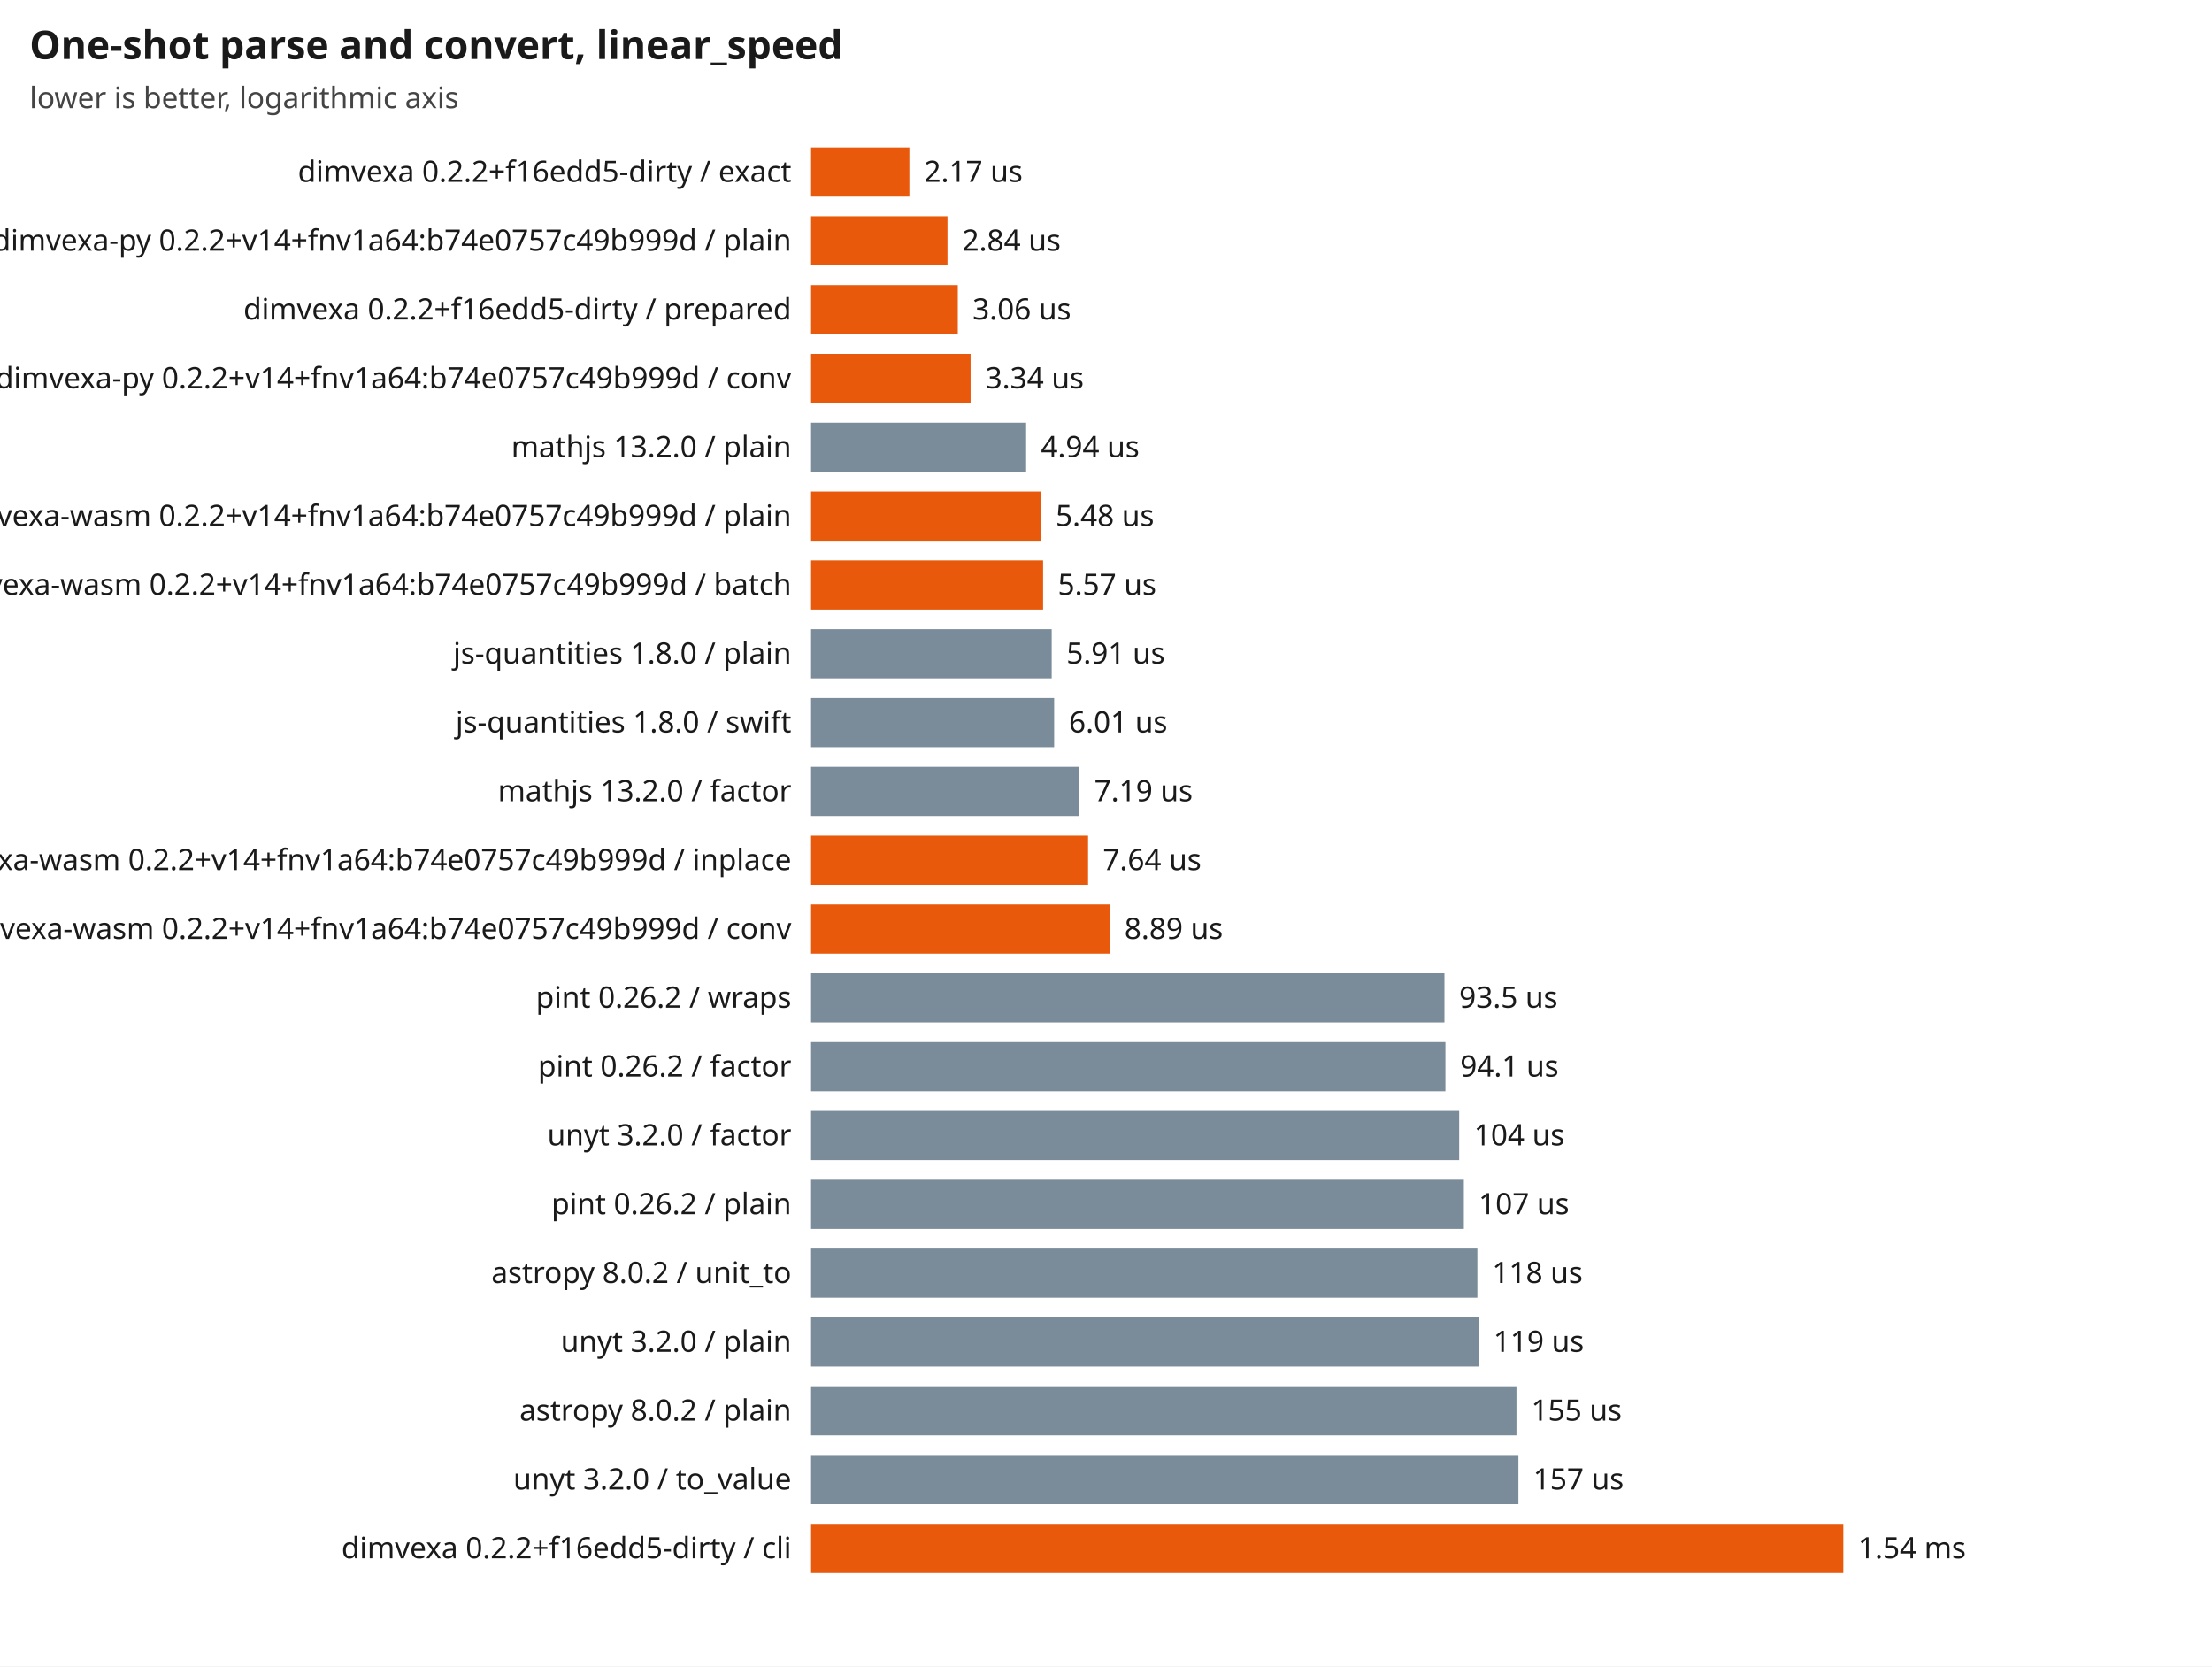
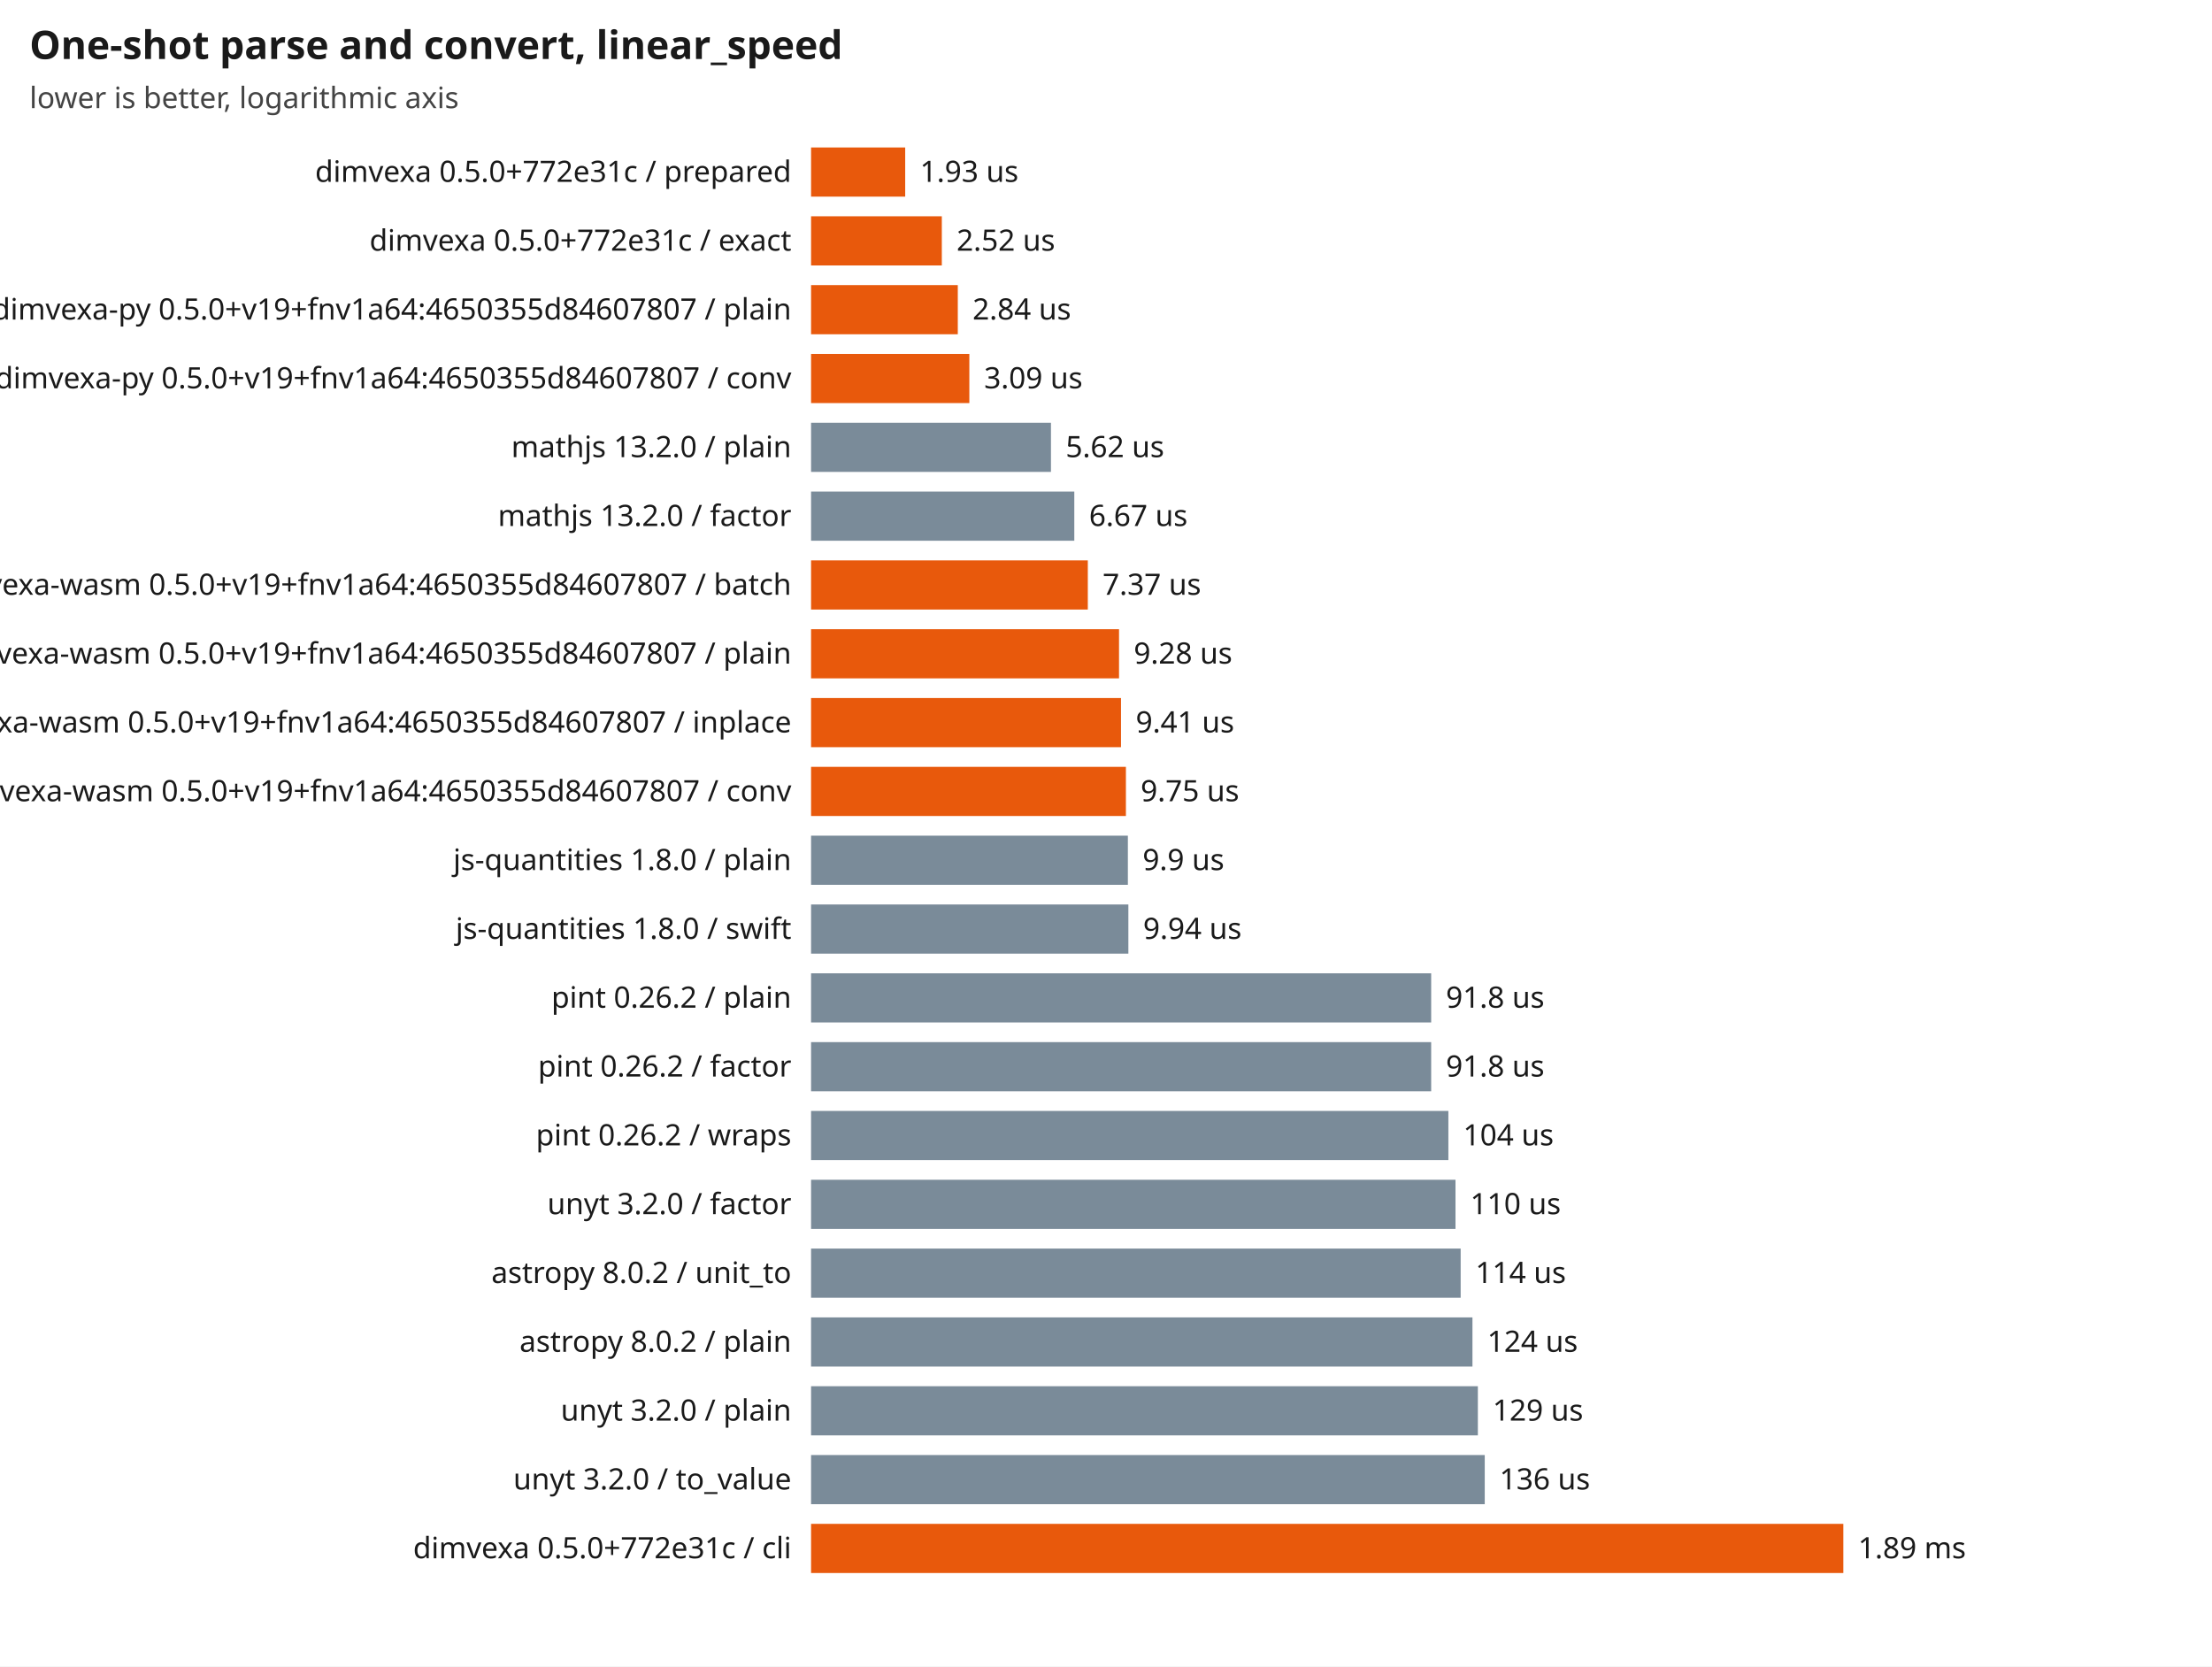
<svg xmlns="http://www.w3.org/2000/svg" width="900" height="678" viewBox="0 0 900 678" role="img" aria-label="One-shot parse and convert, linear_speed">
  <rect width="900" height="678" fill="#ffffff" />
  <text x="12" y="24" font-family="sans-serif" font-size="16" font-weight="bold" fill="#1a1a1a">One-shot parse and convert, linear_speed</text>
  <text x="12" y="44" font-family="sans-serif" font-size="12" fill="#444444">lower is better, logarithmic axis</text>
-   <text x="322" y="74" text-anchor="end" font-family="sans-serif" font-size="12" fill="#1a1a1a">dimvexa 0.2.2+f16edd5-dirty / exact</text>
-   <rect x="330" y="60" width="40.0" height="20" fill="#e8590c" />
-   <text x="376.0" y="74" font-family="sans-serif" font-size="12" fill="#1a1a1a">2.17 us</text>
-   <text x="322" y="102" text-anchor="end" font-family="sans-serif" font-size="12" fill="#1a1a1a">dimvexa-py 0.2.2+v14+fnv1a64:b74e0757c49b999d / plain</text>
-   <rect x="330" y="88" width="55.5" height="20" fill="#e8590c" />
-   <text x="391.5" y="102" font-family="sans-serif" font-size="12" fill="#1a1a1a">2.84 us</text>
-   <text x="322" y="130" text-anchor="end" font-family="sans-serif" font-size="12" fill="#1a1a1a">dimvexa 0.2.2+f16edd5-dirty / prepared</text>
+   <text x="322" y="74" text-anchor="end" font-family="sans-serif" font-size="12" fill="#1a1a1a">dimvexa 0.5.0+772e31c / prepared</text>
+   <rect x="330" y="60" width="38.3" height="20" fill="#e8590c" />
+   <text x="374.3" y="74" font-family="sans-serif" font-size="12" fill="#1a1a1a">1.93 us</text>
+   <text x="322" y="102" text-anchor="end" font-family="sans-serif" font-size="12" fill="#1a1a1a">dimvexa 0.5.0+772e31c / exact</text>
+   <rect x="330" y="88" width="53.2" height="20" fill="#e8590c" />
+   <text x="389.2" y="102" font-family="sans-serif" font-size="12" fill="#1a1a1a">2.52 us</text>
+   <text x="322" y="130" text-anchor="end" font-family="sans-serif" font-size="12" fill="#1a1a1a">dimvexa-py 0.5.0+v19+fnv1a64:4650355d84607807 / plain</text>
  <rect x="330" y="116" width="59.7" height="20" fill="#e8590c" />
-   <text x="395.7" y="130" font-family="sans-serif" font-size="12" fill="#1a1a1a">3.06 us</text>
-   <text x="322" y="158" text-anchor="end" font-family="sans-serif" font-size="12" fill="#1a1a1a">dimvexa-py 0.2.2+v14+fnv1a64:b74e0757c49b999d / conv</text>
-   <rect x="330" y="144" width="64.9" height="20" fill="#e8590c" />
-   <text x="400.9" y="158" font-family="sans-serif" font-size="12" fill="#1a1a1a">3.34 us</text>
+   <text x="395.7" y="130" font-family="sans-serif" font-size="12" fill="#1a1a1a">2.84 us</text>
+   <text x="322" y="158" text-anchor="end" font-family="sans-serif" font-size="12" fill="#1a1a1a">dimvexa-py 0.5.0+v19+fnv1a64:4650355d84607807 / conv</text>
+   <rect x="330" y="144" width="64.4" height="20" fill="#e8590c" />
+   <text x="400.4" y="158" font-family="sans-serif" font-size="12" fill="#1a1a1a">3.09 us</text>
  <text x="322" y="186" text-anchor="end" font-family="sans-serif" font-size="12" fill="#1a1a1a">mathjs 13.2.0 / plain</text>
-   <rect x="330" y="172" width="87.5" height="20" fill="#7a8b99" />
-   <text x="423.5" y="186" font-family="sans-serif" font-size="12" fill="#1a1a1a">4.94 us</text>
-   <text x="322" y="214" text-anchor="end" font-family="sans-serif" font-size="12" fill="#1a1a1a">dimvexa-wasm 0.2.2+v14+fnv1a64:b74e0757c49b999d / plain</text>
-   <rect x="330" y="200" width="93.5" height="20" fill="#e8590c" />
-   <text x="429.5" y="214" font-family="sans-serif" font-size="12" fill="#1a1a1a">5.48 us</text>
-   <text x="322" y="242" text-anchor="end" font-family="sans-serif" font-size="12" fill="#1a1a1a">dimvexa-wasm 0.2.2+v14+fnv1a64:b74e0757c49b999d / batch</text>
-   <rect x="330" y="228" width="94.4" height="20" fill="#e8590c" />
-   <text x="430.4" y="242" font-family="sans-serif" font-size="12" fill="#1a1a1a">5.57 us</text>
-   <text x="322" y="270" text-anchor="end" font-family="sans-serif" font-size="12" fill="#1a1a1a">js-quantities 1.8.0 / plain</text>
-   <rect x="330" y="256" width="97.9" height="20" fill="#7a8b99" />
-   <text x="433.9" y="270" font-family="sans-serif" font-size="12" fill="#1a1a1a">5.91 us</text>
-   <text x="322" y="298" text-anchor="end" font-family="sans-serif" font-size="12" fill="#1a1a1a">js-quantities 1.8.0 / swift</text>
-   <rect x="330" y="284" width="98.9" height="20" fill="#7a8b99" />
-   <text x="434.9" y="298" font-family="sans-serif" font-size="12" fill="#1a1a1a">6.01 us</text>
-   <text x="322" y="326" text-anchor="end" font-family="sans-serif" font-size="12" fill="#1a1a1a">mathjs 13.2.0 / factor</text>
-   <rect x="330" y="312" width="109.2" height="20" fill="#7a8b99" />
-   <text x="445.2" y="326" font-family="sans-serif" font-size="12" fill="#1a1a1a">7.19 us</text>
-   <text x="322" y="354" text-anchor="end" font-family="sans-serif" font-size="12" fill="#1a1a1a">dimvexa-wasm 0.2.2+v14+fnv1a64:b74e0757c49b999d / inplace</text>
-   <rect x="330" y="340" width="112.7" height="20" fill="#e8590c" />
-   <text x="448.7" y="354" font-family="sans-serif" font-size="12" fill="#1a1a1a">7.64 us</text>
-   <text x="322" y="382" text-anchor="end" font-family="sans-serif" font-size="12" fill="#1a1a1a">dimvexa-wasm 0.2.2+v14+fnv1a64:b74e0757c49b999d / conv</text>
-   <rect x="330" y="368" width="121.5" height="20" fill="#e8590c" />
-   <text x="457.5" y="382" font-family="sans-serif" font-size="12" fill="#1a1a1a">8.89 us</text>
-   <text x="322" y="410" text-anchor="end" font-family="sans-serif" font-size="12" fill="#1a1a1a">pint 0.26.2 / wraps</text>
-   <rect x="330" y="396" width="257.7" height="20" fill="#7a8b99" />
-   <text x="593.7" y="410" font-family="sans-serif" font-size="12" fill="#1a1a1a">93.5 us</text>
+   <rect x="330" y="172" width="97.6" height="20" fill="#7a8b99" />
+   <text x="433.6" y="186" font-family="sans-serif" font-size="12" fill="#1a1a1a">5.62 us</text>
+   <text x="322" y="214" text-anchor="end" font-family="sans-serif" font-size="12" fill="#1a1a1a">mathjs 13.2.0 / factor</text>
+   <rect x="330" y="200" width="107.1" height="20" fill="#7a8b99" />
+   <text x="443.1" y="214" font-family="sans-serif" font-size="12" fill="#1a1a1a">6.67 us</text>
+   <text x="322" y="242" text-anchor="end" font-family="sans-serif" font-size="12" fill="#1a1a1a">dimvexa-wasm 0.5.0+v19+fnv1a64:4650355d84607807 / batch</text>
+   <rect x="330" y="228" width="112.6" height="20" fill="#e8590c" />
+   <text x="448.6" y="242" font-family="sans-serif" font-size="12" fill="#1a1a1a">7.37 us</text>
+   <text x="322" y="270" text-anchor="end" font-family="sans-serif" font-size="12" fill="#1a1a1a">dimvexa-wasm 0.5.0+v19+fnv1a64:4650355d84607807 / plain</text>
+   <rect x="330" y="256" width="125.3" height="20" fill="#e8590c" />
+   <text x="461.3" y="270" font-family="sans-serif" font-size="12" fill="#1a1a1a">9.28 us</text>
+   <text x="322" y="298" text-anchor="end" font-family="sans-serif" font-size="12" fill="#1a1a1a">dimvexa-wasm 0.5.0+v19+fnv1a64:4650355d84607807 / inplace</text>
+   <rect x="330" y="284" width="126.1" height="20" fill="#e8590c" />
+   <text x="462.1" y="298" font-family="sans-serif" font-size="12" fill="#1a1a1a">9.41 us</text>
+   <text x="322" y="326" text-anchor="end" font-family="sans-serif" font-size="12" fill="#1a1a1a">dimvexa-wasm 0.5.0+v19+fnv1a64:4650355d84607807 / conv</text>
+   <rect x="330" y="312" width="128.1" height="20" fill="#e8590c" />
+   <text x="464.1" y="326" font-family="sans-serif" font-size="12" fill="#1a1a1a">9.75 us</text>
+   <text x="322" y="354" text-anchor="end" font-family="sans-serif" font-size="12" fill="#1a1a1a">js-quantities 1.8.0 / plain</text>
+   <rect x="330" y="340" width="128.9" height="20" fill="#7a8b99" />
+   <text x="464.9" y="354" font-family="sans-serif" font-size="12" fill="#1a1a1a">9.9 us</text>
+   <text x="322" y="382" text-anchor="end" font-family="sans-serif" font-size="12" fill="#1a1a1a">js-quantities 1.8.0 / swift</text>
+   <rect x="330" y="368" width="129.1" height="20" fill="#7a8b99" />
+   <text x="465.1" y="382" font-family="sans-serif" font-size="12" fill="#1a1a1a">9.94 us</text>
+   <text x="322" y="410" text-anchor="end" font-family="sans-serif" font-size="12" fill="#1a1a1a">pint 0.26.2 / plain</text>
+   <rect x="330" y="396" width="252.3" height="20" fill="#7a8b99" />
+   <text x="588.3" y="410" font-family="sans-serif" font-size="12" fill="#1a1a1a">91.8 us</text>
  <text x="322" y="438" text-anchor="end" font-family="sans-serif" font-size="12" fill="#1a1a1a">pint 0.26.2 / factor</text>
-   <rect x="330" y="424" width="258.1" height="20" fill="#7a8b99" />
-   <text x="594.1" y="438" font-family="sans-serif" font-size="12" fill="#1a1a1a">94.1 us</text>
-   <text x="322" y="466" text-anchor="end" font-family="sans-serif" font-size="12" fill="#1a1a1a">unyt 3.2.0 / factor</text>
-   <rect x="330" y="452" width="263.7" height="20" fill="#7a8b99" />
-   <text x="599.7" y="466" font-family="sans-serif" font-size="12" fill="#1a1a1a">104 us</text>
-   <text x="322" y="494" text-anchor="end" font-family="sans-serif" font-size="12" fill="#1a1a1a">pint 0.26.2 / plain</text>
-   <rect x="330" y="480" width="265.6" height="20" fill="#7a8b99" />
-   <text x="601.6" y="494" font-family="sans-serif" font-size="12" fill="#1a1a1a">107 us</text>
+   <rect x="330" y="424" width="252.3" height="20" fill="#7a8b99" />
+   <text x="588.3" y="438" font-family="sans-serif" font-size="12" fill="#1a1a1a">91.8 us</text>
+   <text x="322" y="466" text-anchor="end" font-family="sans-serif" font-size="12" fill="#1a1a1a">pint 0.26.2 / wraps</text>
+   <rect x="330" y="452" width="259.3" height="20" fill="#7a8b99" />
+   <text x="595.3" y="466" font-family="sans-serif" font-size="12" fill="#1a1a1a">104 us</text>
+   <text x="322" y="494" text-anchor="end" font-family="sans-serif" font-size="12" fill="#1a1a1a">unyt 3.2.0 / factor</text>
+   <rect x="330" y="480" width="262.2" height="20" fill="#7a8b99" />
+   <text x="598.2" y="494" font-family="sans-serif" font-size="12" fill="#1a1a1a">110 us</text>
  <text x="322" y="522" text-anchor="end" font-family="sans-serif" font-size="12" fill="#1a1a1a">astropy 8.0.2 / unit_to</text>
-   <rect x="330" y="508" width="271.1" height="20" fill="#7a8b99" />
-   <text x="607.1" y="522" font-family="sans-serif" font-size="12" fill="#1a1a1a">118 us</text>
-   <text x="322" y="550" text-anchor="end" font-family="sans-serif" font-size="12" fill="#1a1a1a">unyt 3.2.0 / plain</text>
-   <rect x="330" y="536" width="271.6" height="20" fill="#7a8b99" />
-   <text x="607.6" y="550" font-family="sans-serif" font-size="12" fill="#1a1a1a">119 us</text>
-   <text x="322" y="578" text-anchor="end" font-family="sans-serif" font-size="12" fill="#1a1a1a">astropy 8.0.2 / plain</text>
-   <rect x="330" y="564" width="287.0" height="20" fill="#7a8b99" />
-   <text x="623.0" y="578" font-family="sans-serif" font-size="12" fill="#1a1a1a">155 us</text>
+   <rect x="330" y="508" width="264.3" height="20" fill="#7a8b99" />
+   <text x="600.3" y="522" font-family="sans-serif" font-size="12" fill="#1a1a1a">114 us</text>
+   <text x="322" y="550" text-anchor="end" font-family="sans-serif" font-size="12" fill="#1a1a1a">astropy 8.0.2 / plain</text>
+   <rect x="330" y="536" width="269.1" height="20" fill="#7a8b99" />
+   <text x="605.1" y="550" font-family="sans-serif" font-size="12" fill="#1a1a1a">124 us</text>
+   <text x="322" y="578" text-anchor="end" font-family="sans-serif" font-size="12" fill="#1a1a1a">unyt 3.2.0 / plain</text>
+   <rect x="330" y="564" width="271.3" height="20" fill="#7a8b99" />
+   <text x="607.3" y="578" font-family="sans-serif" font-size="12" fill="#1a1a1a">129 us</text>
  <text x="322" y="606" text-anchor="end" font-family="sans-serif" font-size="12" fill="#1a1a1a">unyt 3.2.0 / to_value</text>
-   <rect x="330" y="592" width="287.8" height="20" fill="#7a8b99" />
-   <text x="623.8" y="606" font-family="sans-serif" font-size="12" fill="#1a1a1a">157 us</text>
-   <text x="322" y="634" text-anchor="end" font-family="sans-serif" font-size="12" fill="#1a1a1a">dimvexa 0.2.2+f16edd5-dirty / cli</text>
+   <rect x="330" y="592" width="274.1" height="20" fill="#7a8b99" />
+   <text x="610.1" y="606" font-family="sans-serif" font-size="12" fill="#1a1a1a">136 us</text>
+   <text x="322" y="634" text-anchor="end" font-family="sans-serif" font-size="12" fill="#1a1a1a">dimvexa 0.5.0+772e31c / cli</text>
  <rect x="330" y="620" width="420.0" height="20" fill="#e8590c" />
-   <text x="756.0" y="634" font-family="sans-serif" font-size="12" fill="#1a1a1a">1.54 ms</text>
+   <text x="756.0" y="634" font-family="sans-serif" font-size="12" fill="#1a1a1a">1.89 ms</text>
</svg>
